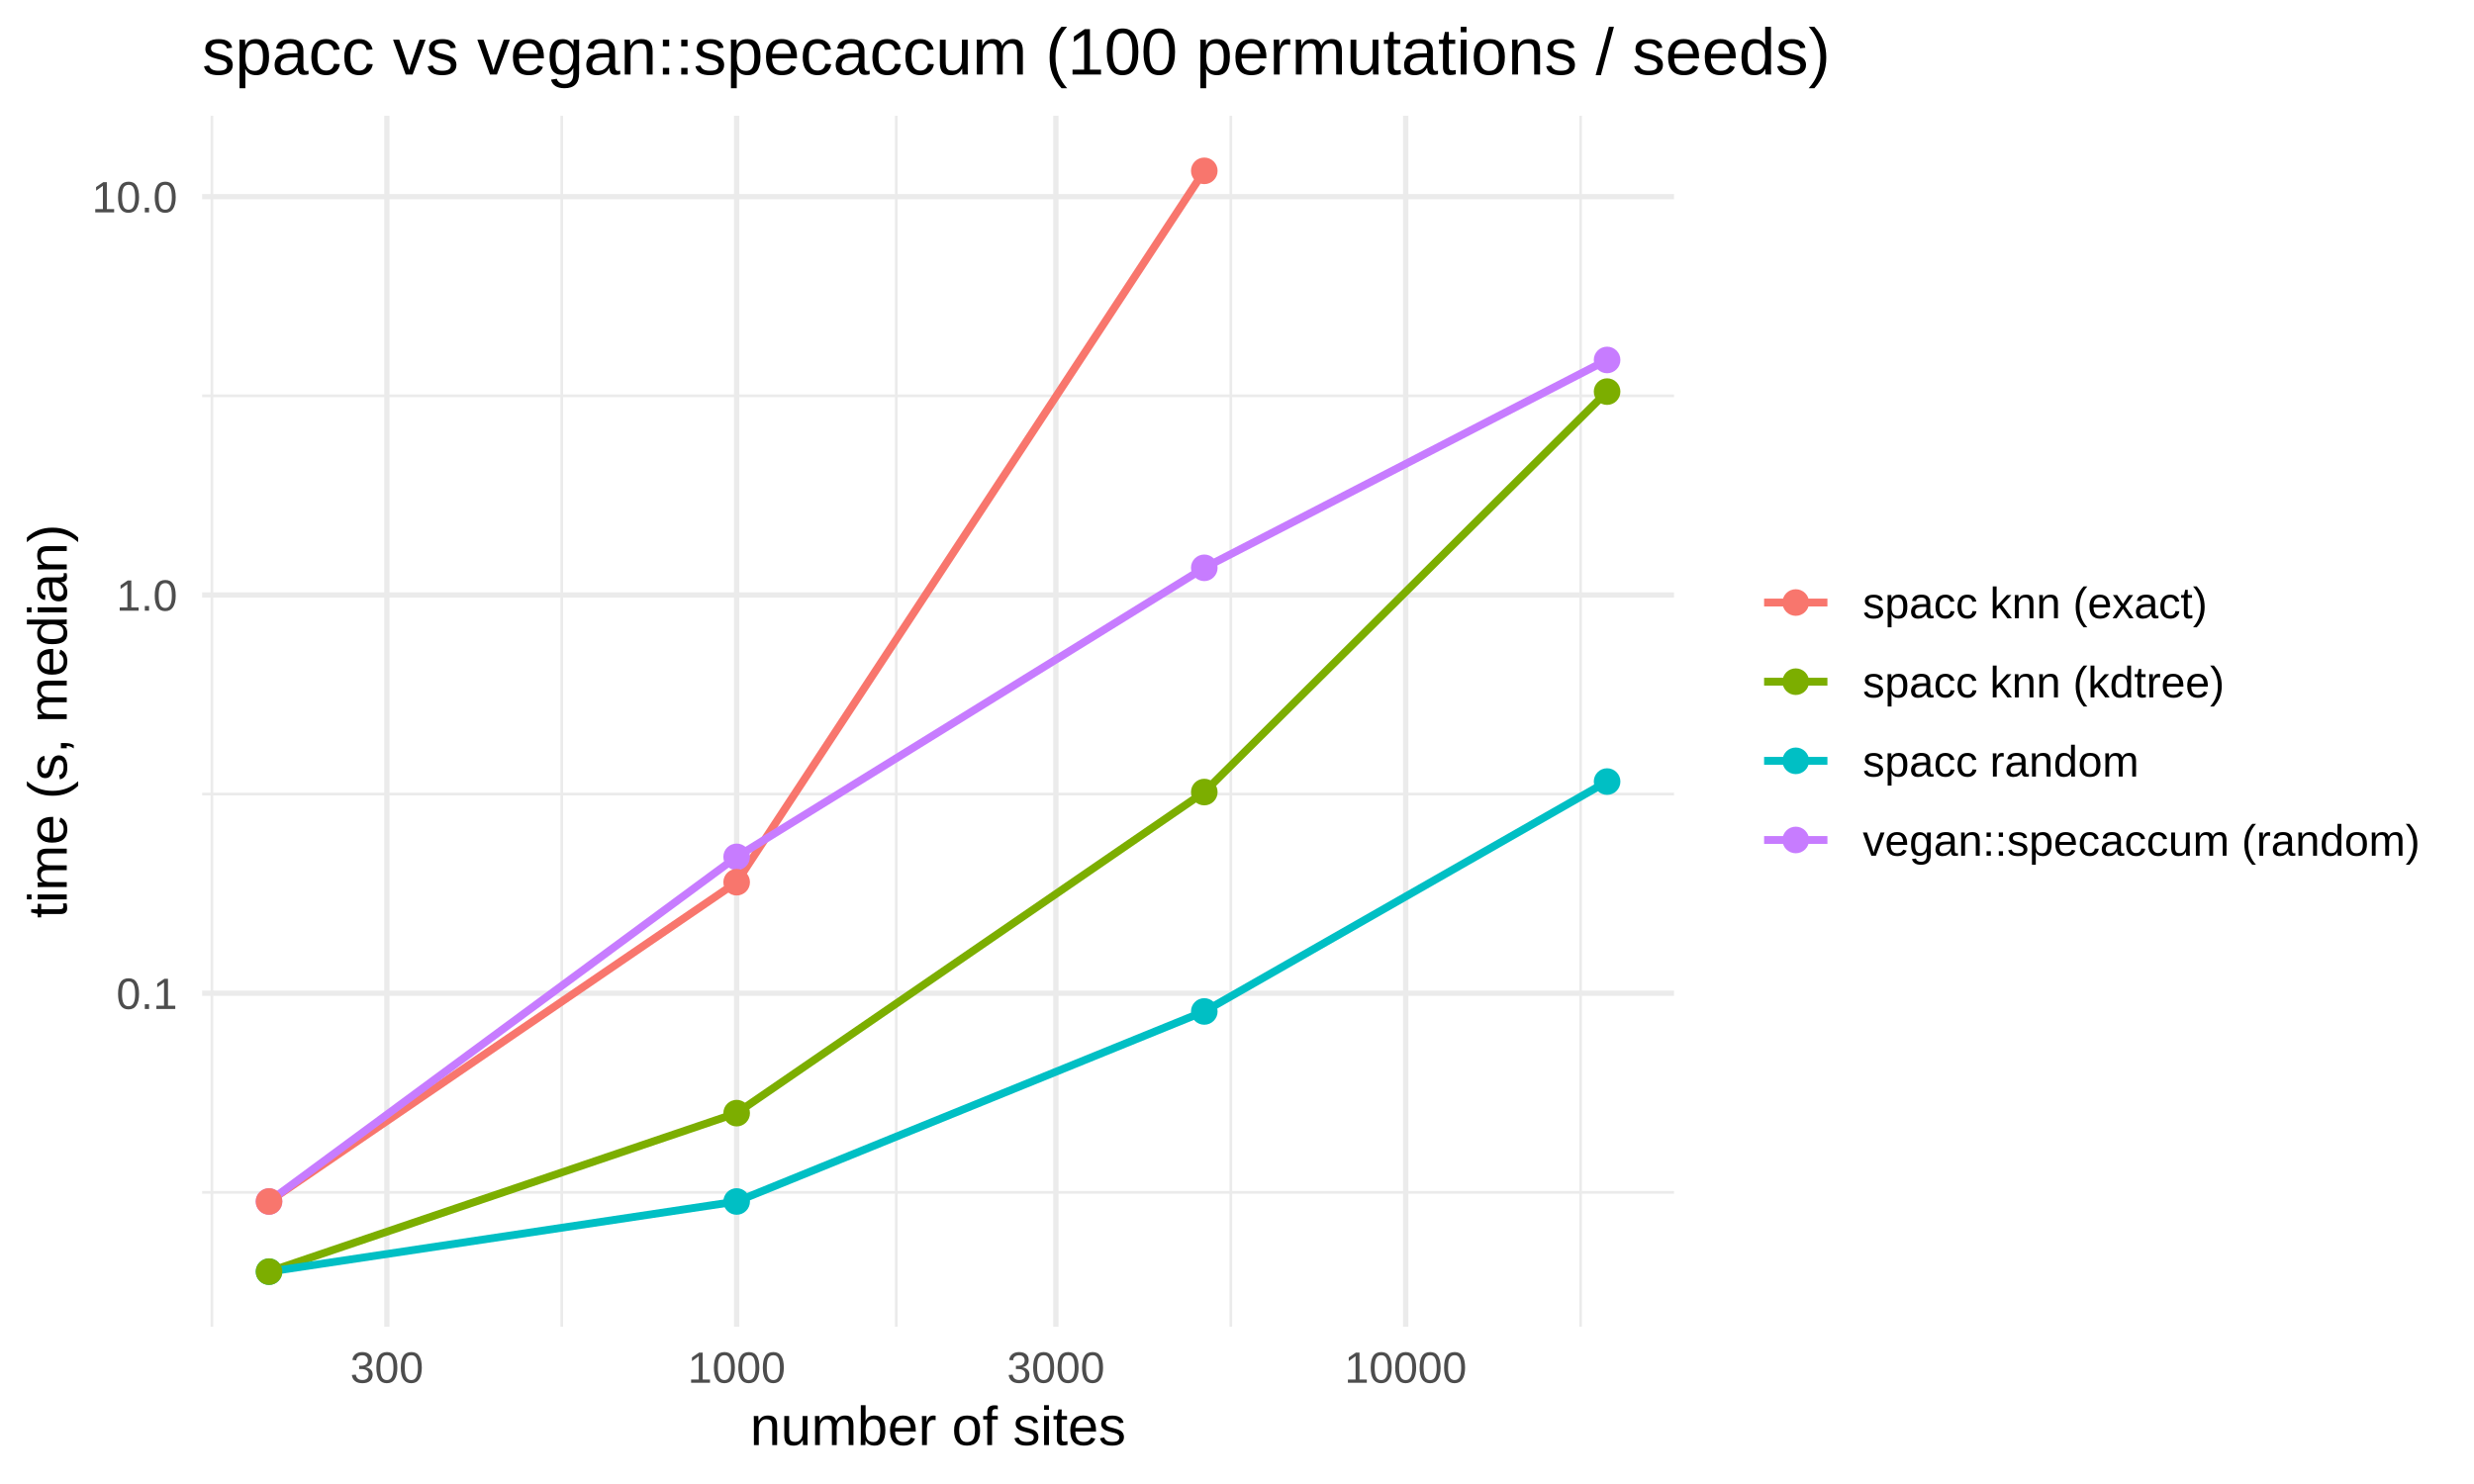
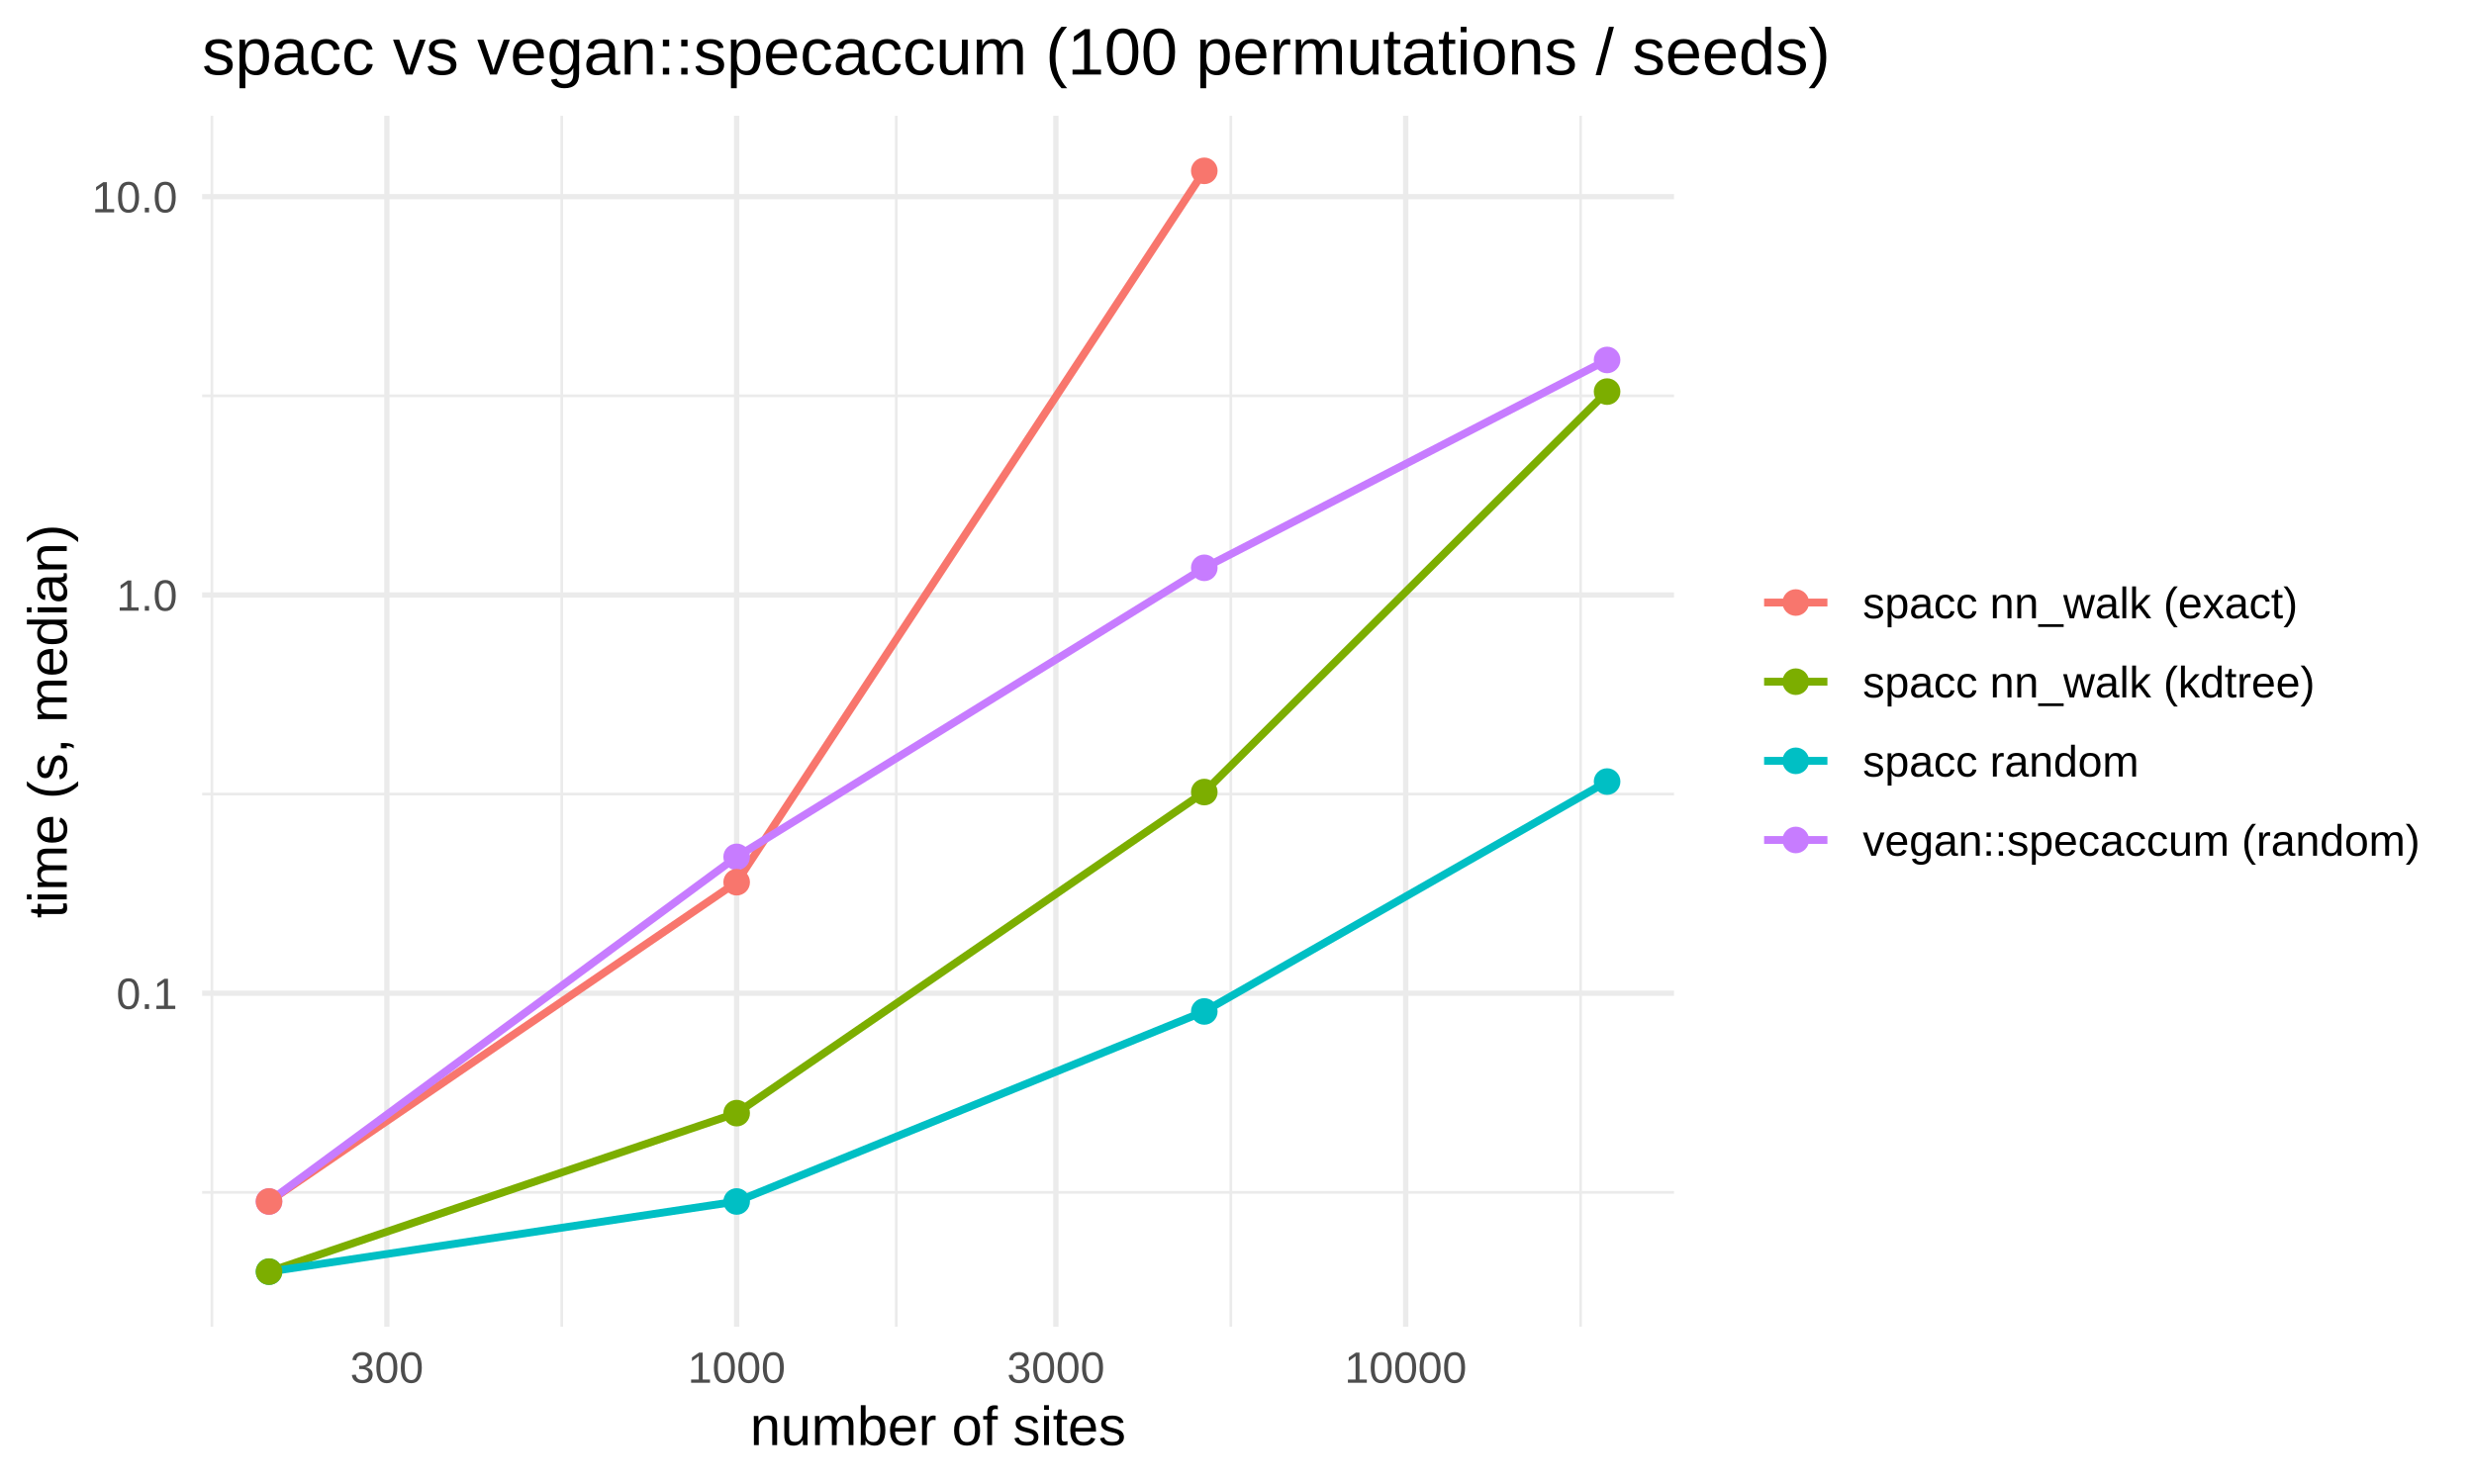
<svg xmlns="http://www.w3.org/2000/svg" width="540.00pt" height="324.00pt" viewBox="0 0 540.00 324.00">
  <g class="svglite">
    <defs>
      <style type="text/css">
    .svglite line, .svglite polyline, .svglite polygon, .svglite path, .svglite rect, .svglite circle {
      fill: none;
      stroke: #000000;
      stroke-linecap: round;
      stroke-linejoin: round;
      stroke-miterlimit: 10.00;
    }
    .svglite text {
      white-space: pre;
    }
    .svglite g.glyphgroup path {
      fill: inherit;
      stroke: none;
    }
  </style>
    </defs>
    <rect width="100%" height="100%" style="stroke: none; fill: #FFFFFF;" />
    <defs>
      <clipPath id="cpMC4wMHw1NDAuMDB8MC4wMHwzMjQuMDA=">
        <rect x="0.00" y="0.00" width="540.00" height="324.00" />
      </clipPath>
    </defs>
    <g clip-path="url(#cpMC4wMHw1NDAuMDB8MC4wMHwzMjQuMDA=)">
      <rect x="0.00" y="0.00" width="540.00" height="324.00" style="stroke-width: 1.16; stroke: none; fill: #FFFFFF;" />
    </g>
    <defs>
      <clipPath id="cpNDQuMTJ8MzY1LjM5fDI1LjI4fDI4OS42NQ==">
        <rect x="44.12" y="25.28" width="321.27" height="264.37" />
      </clipPath>
    </defs>
    <g clip-path="url(#cpNDQuMTJ8MzY1LjM5fDI1LjI4fDI4OS42NQ==)">
      <polyline points="44.12,260.33 365.39,260.33 " style="stroke-width: 0.58; stroke: #EBEBEB; stroke-linecap: butt;" />
      <polyline points="44.12,173.37 365.39,173.37 " style="stroke-width: 0.58; stroke: #EBEBEB; stroke-linecap: butt;" />
      <polyline points="44.12,86.42 365.39,86.42 " style="stroke-width: 0.58; stroke: #EBEBEB; stroke-linecap: butt;" />
      <polyline points="46.26,289.65 46.26,25.28 " style="stroke-width: 0.58; stroke: #EBEBEB; stroke-linecap: butt;" />
      <polyline points="122.61,289.65 122.61,25.28 " style="stroke-width: 0.58; stroke: #EBEBEB; stroke-linecap: butt;" />
      <polyline points="195.63,289.65 195.63,25.28 " style="stroke-width: 0.58; stroke: #EBEBEB; stroke-linecap: butt;" />
      <polyline points="268.65,289.65 268.65,25.28 " style="stroke-width: 0.58; stroke: #EBEBEB; stroke-linecap: butt;" />
      <polyline points="345.00,289.65 345.00,25.28 " style="stroke-width: 0.58; stroke: #EBEBEB; stroke-linecap: butt;" />
      <polyline points="44.12,216.85 365.39,216.85 " style="stroke-width: 1.16; stroke: #EBEBEB; stroke-linecap: butt;" />
      <polyline points="44.12,129.90 365.39,129.90 " style="stroke-width: 1.16; stroke: #EBEBEB; stroke-linecap: butt;" />
      <polyline points="44.12,42.94 365.39,42.94 " style="stroke-width: 1.16; stroke: #EBEBEB; stroke-linecap: butt;" />
      <polyline points="84.44,289.65 84.44,25.28 " style="stroke-width: 1.16; stroke: #EBEBEB; stroke-linecap: butt;" />
      <polyline points="160.79,289.65 160.79,25.28 " style="stroke-width: 1.16; stroke: #EBEBEB; stroke-linecap: butt;" />
      <polyline points="230.47,289.65 230.47,25.28 " style="stroke-width: 1.16; stroke: #EBEBEB; stroke-linecap: butt;" />
      <polyline points="306.82,289.65 306.82,25.28 " style="stroke-width: 1.16; stroke: #EBEBEB; stroke-linecap: butt;" />
      <polyline points="58.72,262.32 160.79,192.61 262.86,37.30 " style="stroke-width: 1.71; stroke: #F8766D; stroke-linecap: butt;" />
      <polyline points="58.72,277.64 160.79,243.03 262.86,172.93 350.78,85.50 " style="stroke-width: 1.71; stroke: #7CAE00; stroke-linecap: butt;" />
      <polyline points="58.72,277.64 160.79,262.32 262.86,220.83 350.78,170.64 " style="stroke-width: 1.71; stroke: #00BFC4; stroke-linecap: butt;" />
      <polyline points="58.72,262.32 160.79,187.08 262.86,123.97 350.78,78.59 " style="stroke-width: 1.71; stroke: #C77CFF; stroke-linecap: butt;" />
      <circle cx="58.72" cy="262.32" r="2.52" style="stroke-width: 0.77; stroke: #C77CFF; fill: #C77CFF;" />
      <circle cx="160.79" cy="187.08" r="2.52" style="stroke-width: 0.77; stroke: #C77CFF; fill: #C77CFF;" />
      <circle cx="262.86" cy="123.97" r="2.52" style="stroke-width: 0.77; stroke: #C77CFF; fill: #C77CFF;" />
      <circle cx="350.78" cy="78.59" r="2.52" style="stroke-width: 0.77; stroke: #C77CFF; fill: #C77CFF;" />
      <circle cx="58.72" cy="277.64" r="2.52" style="stroke-width: 0.77; stroke: #00BFC4; fill: #00BFC4;" />
      <circle cx="160.79" cy="262.32" r="2.52" style="stroke-width: 0.77; stroke: #00BFC4; fill: #00BFC4;" />
      <circle cx="262.86" cy="220.83" r="2.52" style="stroke-width: 0.77; stroke: #00BFC4; fill: #00BFC4;" />
      <circle cx="350.78" cy="170.64" r="2.52" style="stroke-width: 0.77; stroke: #00BFC4; fill: #00BFC4;" />
      <circle cx="58.72" cy="277.64" r="2.52" style="stroke-width: 0.77; stroke: #7CAE00; fill: #7CAE00;" />
      <circle cx="160.79" cy="243.03" r="2.52" style="stroke-width: 0.77; stroke: #7CAE00; fill: #7CAE00;" />
      <circle cx="262.86" cy="172.93" r="2.52" style="stroke-width: 0.77; stroke: #7CAE00; fill: #7CAE00;" />
      <circle cx="350.78" cy="85.50" r="2.52" style="stroke-width: 0.77; stroke: #7CAE00; fill: #7CAE00;" />
      <circle cx="58.72" cy="262.32" r="2.52" style="stroke-width: 0.77; stroke: #F8766D; fill: #F8766D;" />
      <circle cx="160.79" cy="192.61" r="2.52" style="stroke-width: 0.77; stroke: #F8766D; fill: #F8766D;" />
      <circle cx="262.86" cy="37.30" r="2.52" style="stroke-width: 0.77; stroke: #F8766D; fill: #F8766D;" />
    </g>
    <g clip-path="url(#cpMC4wMHw1NDAuMDB8MC4wMHwzMjQuMDA=)">
      <text x="38.74" y="220.29" text-anchor="end" style="font-size: 9.60px;fill: #4D4D4D; font-family: &quot;Arial&quot;;" textLength="13.33px" lengthAdjust="spacingAndGlyphs">0.1</text>
      <text x="38.74" y="133.33" text-anchor="end" style="font-size: 9.60px;fill: #4D4D4D; font-family: &quot;Arial&quot;;" textLength="13.33px" lengthAdjust="spacingAndGlyphs">1.0</text>
      <text x="38.74" y="46.37" text-anchor="end" style="font-size: 9.60px;fill: #4D4D4D; font-family: &quot;Arial&quot;;" textLength="18.66px" lengthAdjust="spacingAndGlyphs">10.0</text>
      <text x="84.44" y="301.90" text-anchor="middle" style="font-size: 9.60px;fill: #4D4D4D; font-family: &quot;Arial&quot;;" textLength="15.98px" lengthAdjust="spacingAndGlyphs">300</text>
      <text x="160.79" y="301.90" text-anchor="middle" style="font-size: 9.60px;fill: #4D4D4D; font-family: &quot;Arial&quot;;" textLength="21.31px" lengthAdjust="spacingAndGlyphs">1000</text>
      <text x="230.47" y="301.90" text-anchor="middle" style="font-size: 9.60px;fill: #4D4D4D; font-family: &quot;Arial&quot;;" textLength="21.31px" lengthAdjust="spacingAndGlyphs">3000</text>
      <text x="306.82" y="301.90" text-anchor="middle" style="font-size: 9.60px;fill: #4D4D4D; font-family: &quot;Arial&quot;;" textLength="26.64px" lengthAdjust="spacingAndGlyphs">10000</text>
      <text x="204.75" y="315.50" text-anchor="middle" style="font-size: 12.00px; font-family: &quot;Arial&quot;;" textLength="82.02px" lengthAdjust="spacingAndGlyphs">number of sites</text>
      <text transform="translate(14.57,157.47) rotate(-90)" text-anchor="middle" style="font-size: 12.00px; font-family: &quot;Arial&quot;;" textLength="86.02px" lengthAdjust="spacingAndGlyphs">time (s, median)</text>
      <line x1="385.05" y1="131.55" x2="398.87" y2="131.55" style="stroke-width: 1.71; stroke: #F8766D; stroke-linecap: butt;" />
      <circle cx="391.96" cy="131.55" r="2.52" style="stroke-width: 0.77; stroke: #F8766D; fill: #F8766D;" />
      <line x1="385.05" y1="148.83" x2="398.87" y2="148.83" style="stroke-width: 1.71; stroke: #7CAE00; stroke-linecap: butt;" />
      <circle cx="391.96" cy="148.83" r="2.52" style="stroke-width: 0.77; stroke: #7CAE00; fill: #7CAE00;" />
      <line x1="385.05" y1="166.11" x2="398.87" y2="166.11" style="stroke-width: 1.71; stroke: #00BFC4; stroke-linecap: butt;" />
      <circle cx="391.96" cy="166.11" r="2.52" style="stroke-width: 0.77; stroke: #00BFC4; fill: #00BFC4;" />
      <line x1="385.05" y1="183.39" x2="398.87" y2="183.39" style="stroke-width: 1.71; stroke: #C77CFF; stroke-linecap: butt;" />
      <circle cx="391.96" cy="183.39" r="2.52" style="stroke-width: 0.77; stroke: #C77CFF; fill: #C77CFF;" />
-       <text x="406.58" y="134.98" style="font-size: 9.60px; font-family: &quot;Arial&quot;;" textLength="75.14px" lengthAdjust="spacingAndGlyphs">spacc knn (exact)</text>
-       <text x="406.58" y="152.26" style="font-size: 9.60px; font-family: &quot;Arial&quot;;" textLength="78.86px" lengthAdjust="spacingAndGlyphs">spacc knn (kdtree)</text>
+       <text x="406.58" y="134.98" style="font-size: 9.60px; font-family: &quot;Arial&quot;;" textLength="101.00px" lengthAdjust="spacingAndGlyphs">spacc nn_walk (exact)</text>
+       <text x="406.58" y="152.26" style="font-size: 9.60px; font-family: &quot;Arial&quot;;" textLength="105.00px" lengthAdjust="spacingAndGlyphs">spacc nn_walk (kdtree)</text>
      <text x="406.58" y="169.54" style="font-size: 9.60px; font-family: &quot;Arial&quot;;" textLength="60.20px" lengthAdjust="spacingAndGlyphs">spacc random</text>
      <text x="406.58" y="186.82" style="font-size: 9.60px; font-family: &quot;Arial&quot;;" textLength="121.47px" lengthAdjust="spacingAndGlyphs">vegan::specaccum (random)</text>
      <text x="44.12" y="16.28" style="font-size: 14.40px; font-family: &quot;Arial&quot;;" textLength="355.20px" lengthAdjust="spacingAndGlyphs">spacc vs vegan::specaccum (100 permutations / seeds)</text>
    </g>
  </g>
</svg>
